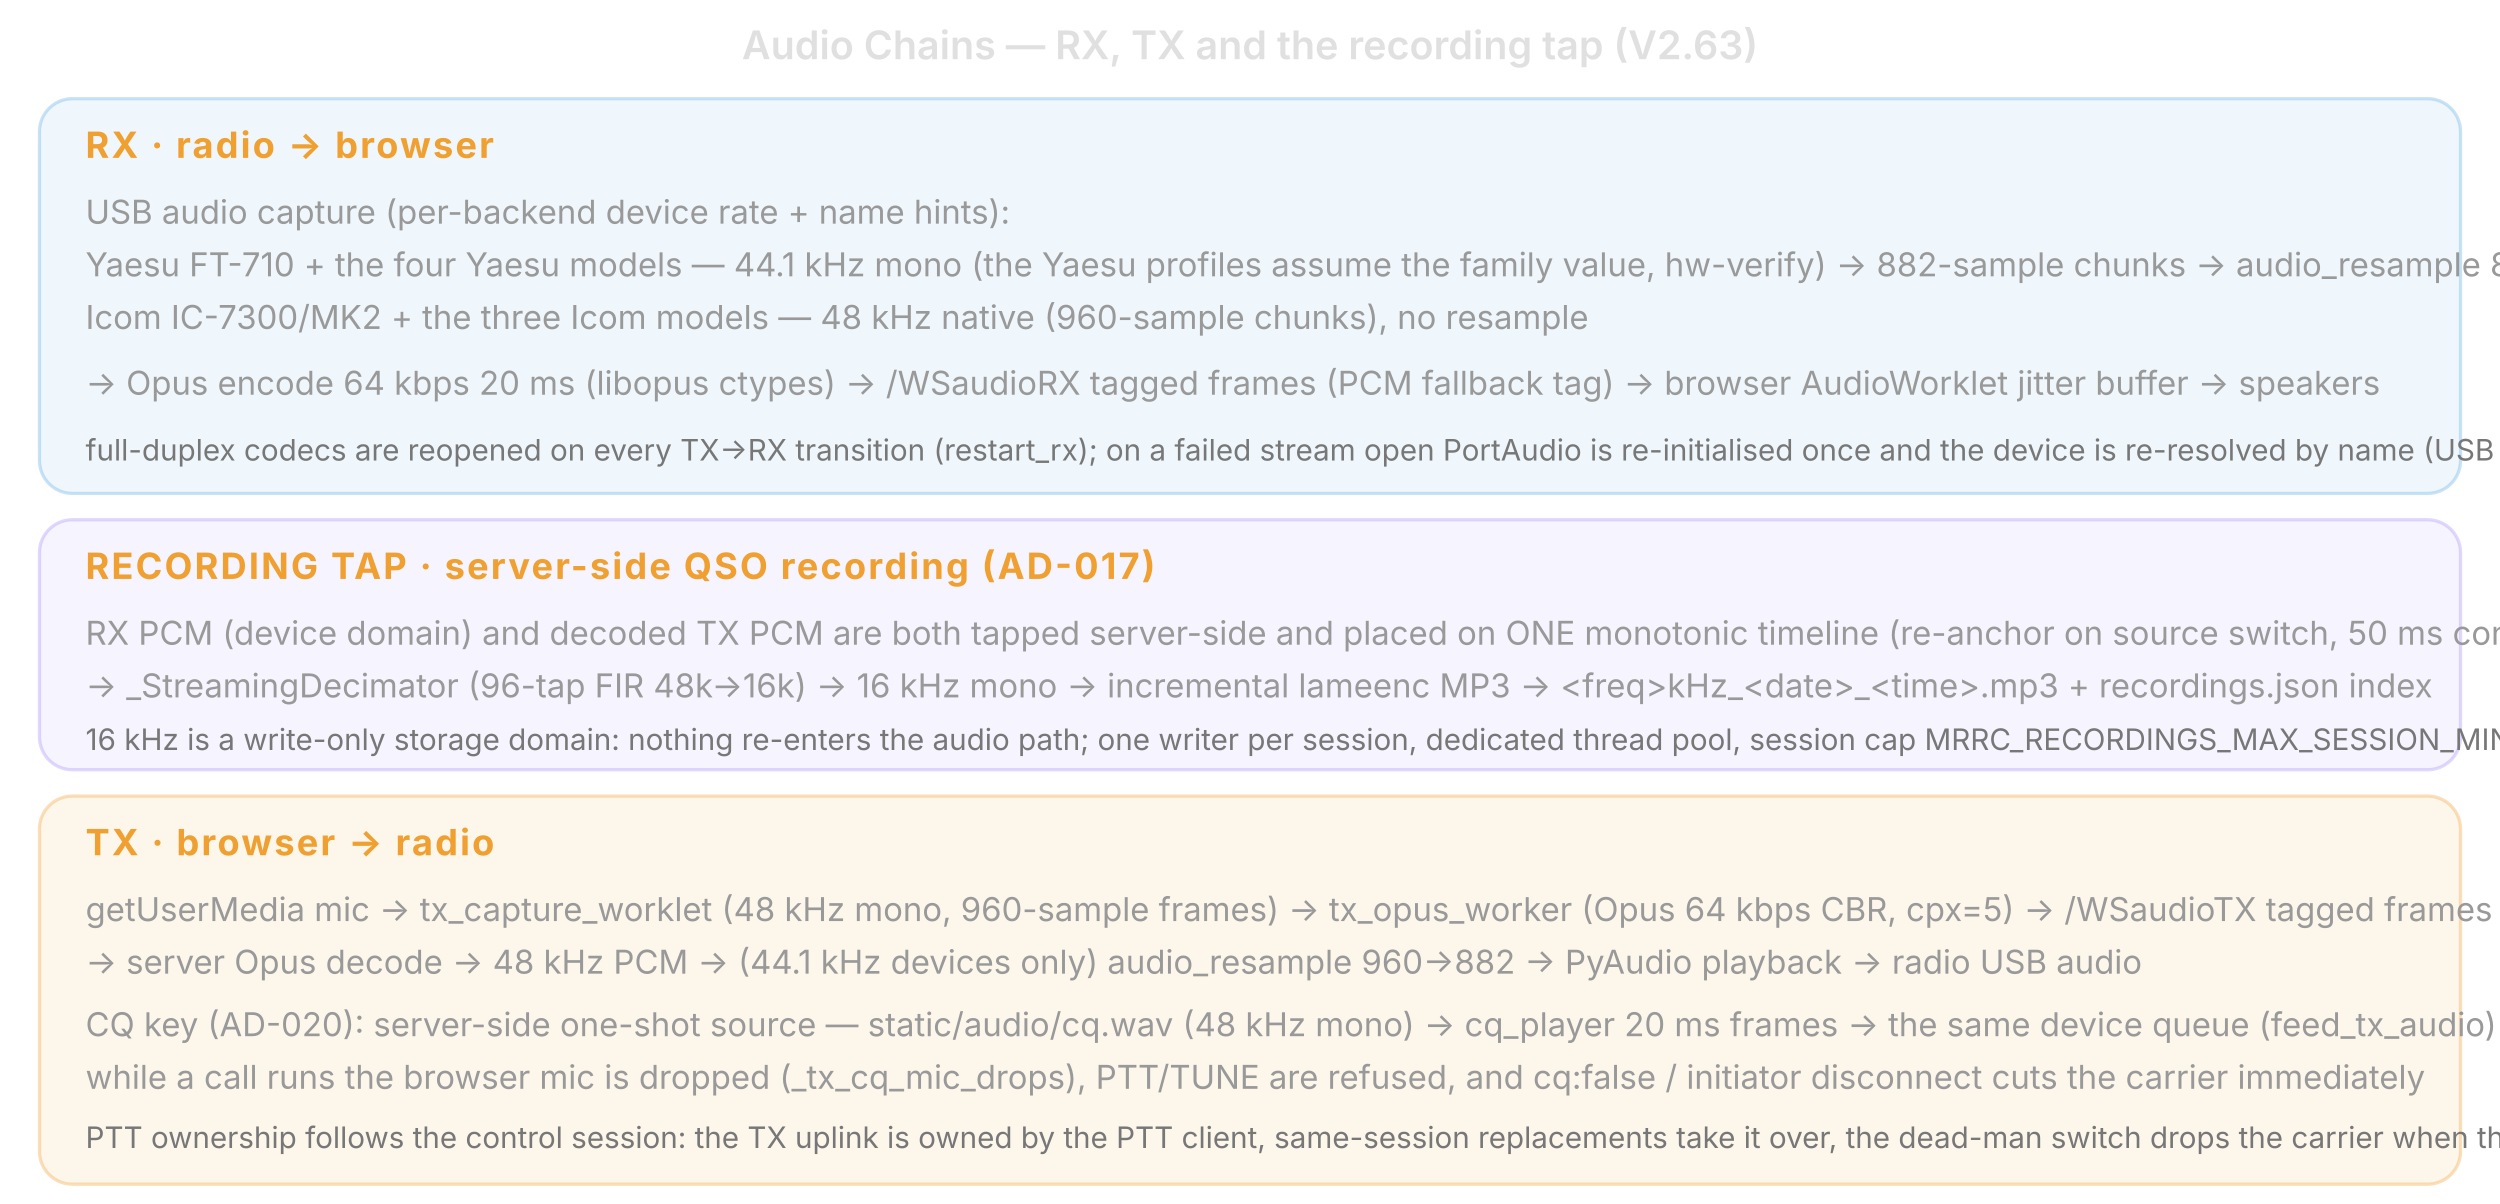
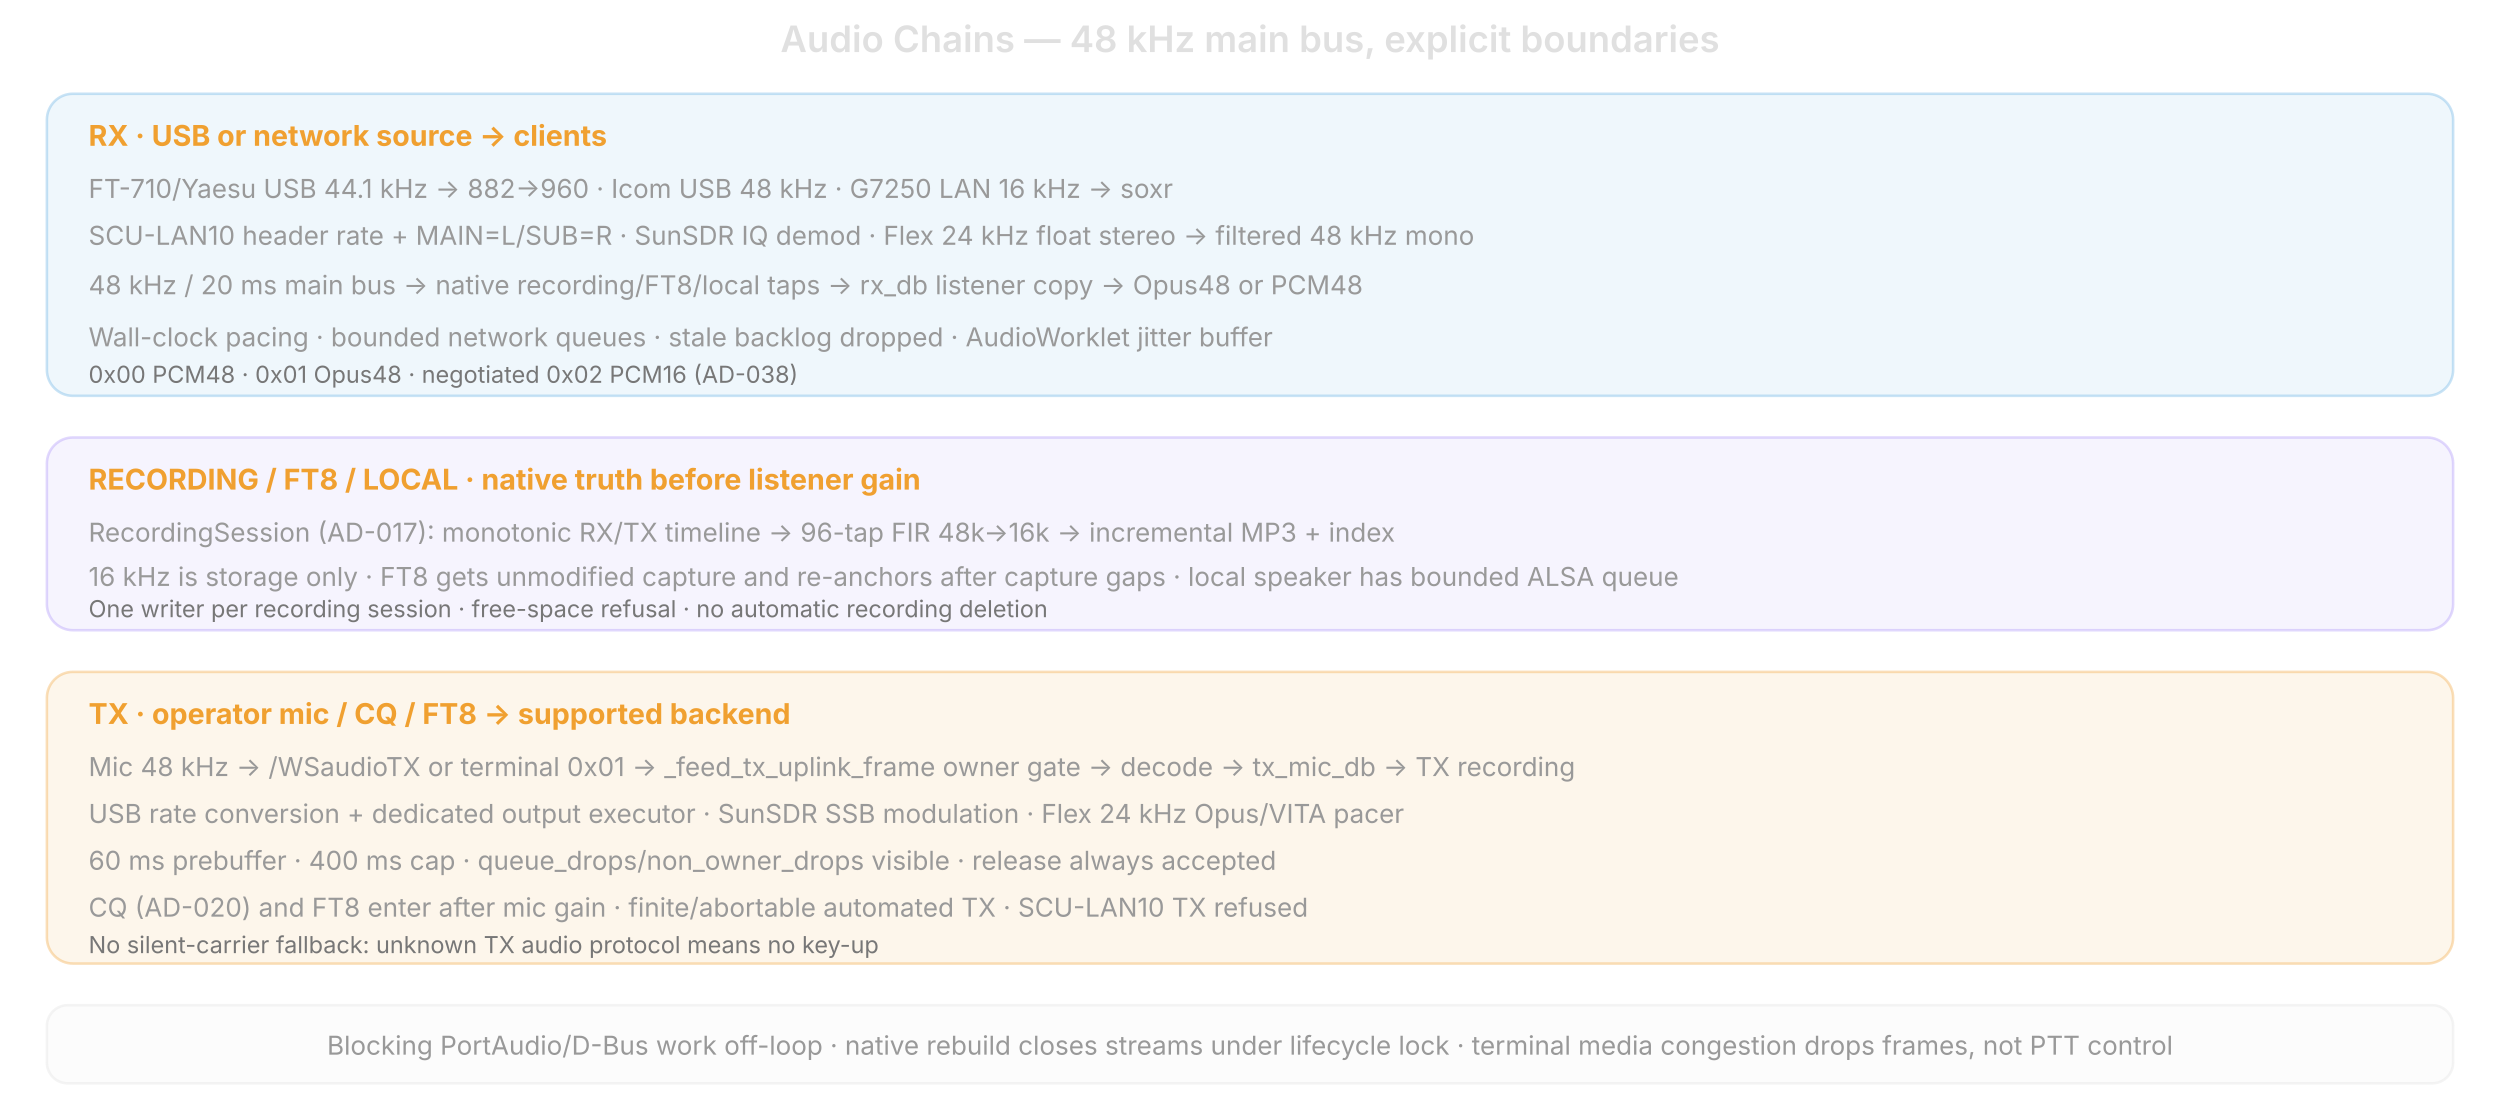
- <svg xmlns="http://www.w3.org/2000/svg" viewBox="0 0 760 366">
-   <defs>
-     <marker id="arr" viewBox="0 0 10 10" refX="8" refY="5" markerWidth="6" markerHeight="6" orient="auto">
-       <path d="M0,0 L10,5 L0,10 Z" fill="#888" />
-     </marker>
-   </defs>
-   <style>text{font-family:Inter,-apple-system,sans-serif}.b{fill:#e0e0e0;font-size:12px;font-weight:600}.h{fill:#f0a030;font-size:11px;font-weight:700;letter-spacing:.06em}.m{fill:#999;font-size:10px}.s{fill:#777;font-size:9px}</style>
-   <text x="380" y="18" text-anchor="middle" class="b">Audio Chains — RX, TX and the recording tap (V2.63)</text>
-   <rect x="12" y="30" width="736" height="120" rx="10" fill="#5dade218" stroke="#5dade255" />
-   <text x="26" y="48" class="h">RX · radio → browser</text>
-   <text x="26" y="68" class="m">USB audio capture (per-backend device rate + name hints):</text>
-   <text x="26" y="84" class="m">Yaesu FT-710 + the four Yaesu models — 44.1 kHz mono (the Yaesu profiles assume the family value, hw-verify) → 882-sample chunks → audio_resample 882→960</text>
-   <text x="26" y="100" class="m">Icom IC-7300/MK2 + the three Icom models — 48 kHz native (960-sample chunks), no resample</text>
-   <text x="26" y="120" class="m">→ Opus encode 64 kbps 20 ms (libopus ctypes) → /WSaudioRX tagged frames (PCM fallback tag) → browser AudioWorklet jitter buffer → speakers</text>
-   <text x="26" y="140" class="s">full-duplex codecs are reopened on every TX→RX transition (restart_rx); on a failed stream open PortAudio is re-initialised once and the device is re-resolved by name (USB re-enumeration)</text>
-   <rect x="12" y="158" width="736" height="76" rx="10" fill="#a78bfa18" stroke="#a78bfa55" />
-   <text x="26" y="176" class="h">RECORDING TAP · server-side QSO recording (AD-017)</text>
-   <text x="26" y="196" class="m">RX PCM (device domain) and decoded TX PCM are both tapped server-side and placed on ONE monotonic timeline (re-anchor on source switch, 50 ms continuity tolerance, real gaps filled with silence)</text>
-   <text x="26" y="212" class="m">→ _StreamingDecimator (96-tap FIR 48k→16k) → 16 kHz mono → incremental lameenc MP3 → &lt;freq&gt;kHz_&lt;date&gt;_&lt;time&gt;.mp3 + recordings.json index</text>
-   <text x="26" y="228" class="s">16 kHz is a write-only storage domain: nothing re-enters the audio path; one writer per session, dedicated thread pool, session cap MRRC_RECORDINGS_MAX_SESSION_MIN (240 min, 0 = unlimited)</text>
-   <rect x="12" y="242" width="736" height="118" rx="10" fill="#f0a03018" stroke="#f0a03055" />
-   <text x="26" y="260" class="h">TX · browser → radio</text>
-   <text x="26" y="280" class="m">getUserMedia mic → tx_capture_worklet (48 kHz mono, 960-sample frames) → tx_opus_worker (Opus 64 kbps CBR, cpx=5) → /WSaudioTX tagged frames</text>
-   <text x="26" y="296" class="m">→ server Opus decode → 48 kHz PCM → (44.1 kHz devices only) audio_resample 960→882 → PyAudio playback → radio USB audio</text>
-   <text x="26" y="315" class="m">CQ key (AD-020): server-side one-shot source — static/audio/cq.wav (48 kHz mono) → cq_player 20 ms frames → the same device queue (feed_tx_audio)</text>
-   <text x="26" y="331" class="m">while a call runs the browser mic is dropped (_tx_cq_mic_drops), PTT/TUNE are refused, and cq:false / initiator disconnect cuts the carrier immediately</text>
-   <text x="26" y="349" class="s">PTT ownership follows the control session: the TX uplink is owned by the PTT client, same-session replacements take it over, the dead-man switch drops the carrier when that client disappears (SDD 15) · the RX chain above is shared by the listen role, but /WSaudioTX is closed with 4003 for listen-only tokens (V2.59)</text>
+ <svg xmlns="http://www.w3.org/2000/svg" viewBox="0 0 960 430">
+   <style>text{font-family:Inter,-apple-system,sans-serif}.b{fill:#e0e0e0;font-size:14px;font-weight:600}.h{fill:#f0a030;font-size:11px;font-weight:700}.m{fill:#999;font-size:10px}.s{fill:#777;font-size:9px}</style>
+   <text x="480" y="20" text-anchor="middle" class="b">Audio Chains — 48 kHz main bus, explicit boundaries</text>
+   <rect x="18" y="36" width="924" height="116" rx="10" fill="#5dade218" stroke="#5dade255" />
+   <text x="34" y="56" class="h">RX · USB or network source → clients</text>
+   <text x="34" y="76" class="m">FT-710/Yaesu USB 44.1 kHz → 882→960 · Icom USB 48 kHz · G7250 LAN 16 kHz → soxr</text>
+   <text x="34" y="94" class="m">SCU-LAN10 header rate + MAIN=L/SUB=R · SunSDR IQ demod · Flex 24 kHz float stereo → filtered 48 kHz mono</text>
+   <text x="34" y="113" class="m">48 kHz / 20 ms main bus → native recording/FT8/local taps → rx_db listener copy → Opus48 or PCM48</text>
+   <text x="34" y="133" class="m">Wall-clock pacing · bounded network queues · stale backlog dropped · AudioWorklet jitter buffer</text>
+   <text x="34" y="147" class="s">0x00 PCM48 · 0x01 Opus48 · negotiated 0x02 PCM16 (AD-038)</text>
+   <rect x="18" y="168" width="924" height="74" rx="10" fill="#a78bfa18" stroke="#a78bfa55" />
+   <text x="34" y="188" class="h">RECORDING / FT8 / LOCAL · native truth before listener gain</text>
+   <text x="34" y="208" class="m">RecordingSession (AD-017): monotonic RX/TX timeline → 96-tap FIR 48k→16k → incremental MP3 + index</text>
+   <text x="34" y="225" class="m">16 kHz is storage only · FT8 gets unmodified capture and re-anchors after capture gaps · local speaker has bounded ALSA queue</text>
+   <text x="34" y="237" class="s">One writer per recording session · free-space refusal · no automatic recording deletion</text>
+   <rect x="18" y="258" width="924" height="112" rx="10" fill="#f0a03018" stroke="#f0a03055" />
+   <text x="34" y="278" class="h">TX · operator mic / CQ / FT8 → supported backend</text>
+   <text x="34" y="298" class="m">Mic 48 kHz → /WSaudioTX or terminal 0x01 → _feed_tx_uplink_frame owner gate → decode → tx_mic_db → TX recording</text>
+   <text x="34" y="316" class="m">USB rate conversion + dedicated output executor · SunSDR SSB modulation · Flex 24 kHz Opus/VITA pacer</text>
+   <text x="34" y="334" class="m">60 ms prebuffer · 400 ms cap · queue_drops/non_owner_drops visible · release always accepted</text>
+   <text x="34" y="352" class="m">CQ (AD-020) and FT8 enter after mic gain · finite/abortable automated TX · SCU-LAN10 TX refused</text>
+   <text x="34" y="366" class="s">No silent-carrier fallback: unknown TX audio protocol means no key-up</text>
+   <rect x="18" y="386" width="924" height="30" rx="8" fill="#e0e0e018" stroke="#e0e0e055" />
+   <text x="480" y="405" text-anchor="middle" class="m">Blocking PortAudio/D-Bus work off-loop · native rebuild closes streams under lifecycle lock · terminal media congestion drops frames, not PTT control</text>
</svg>
